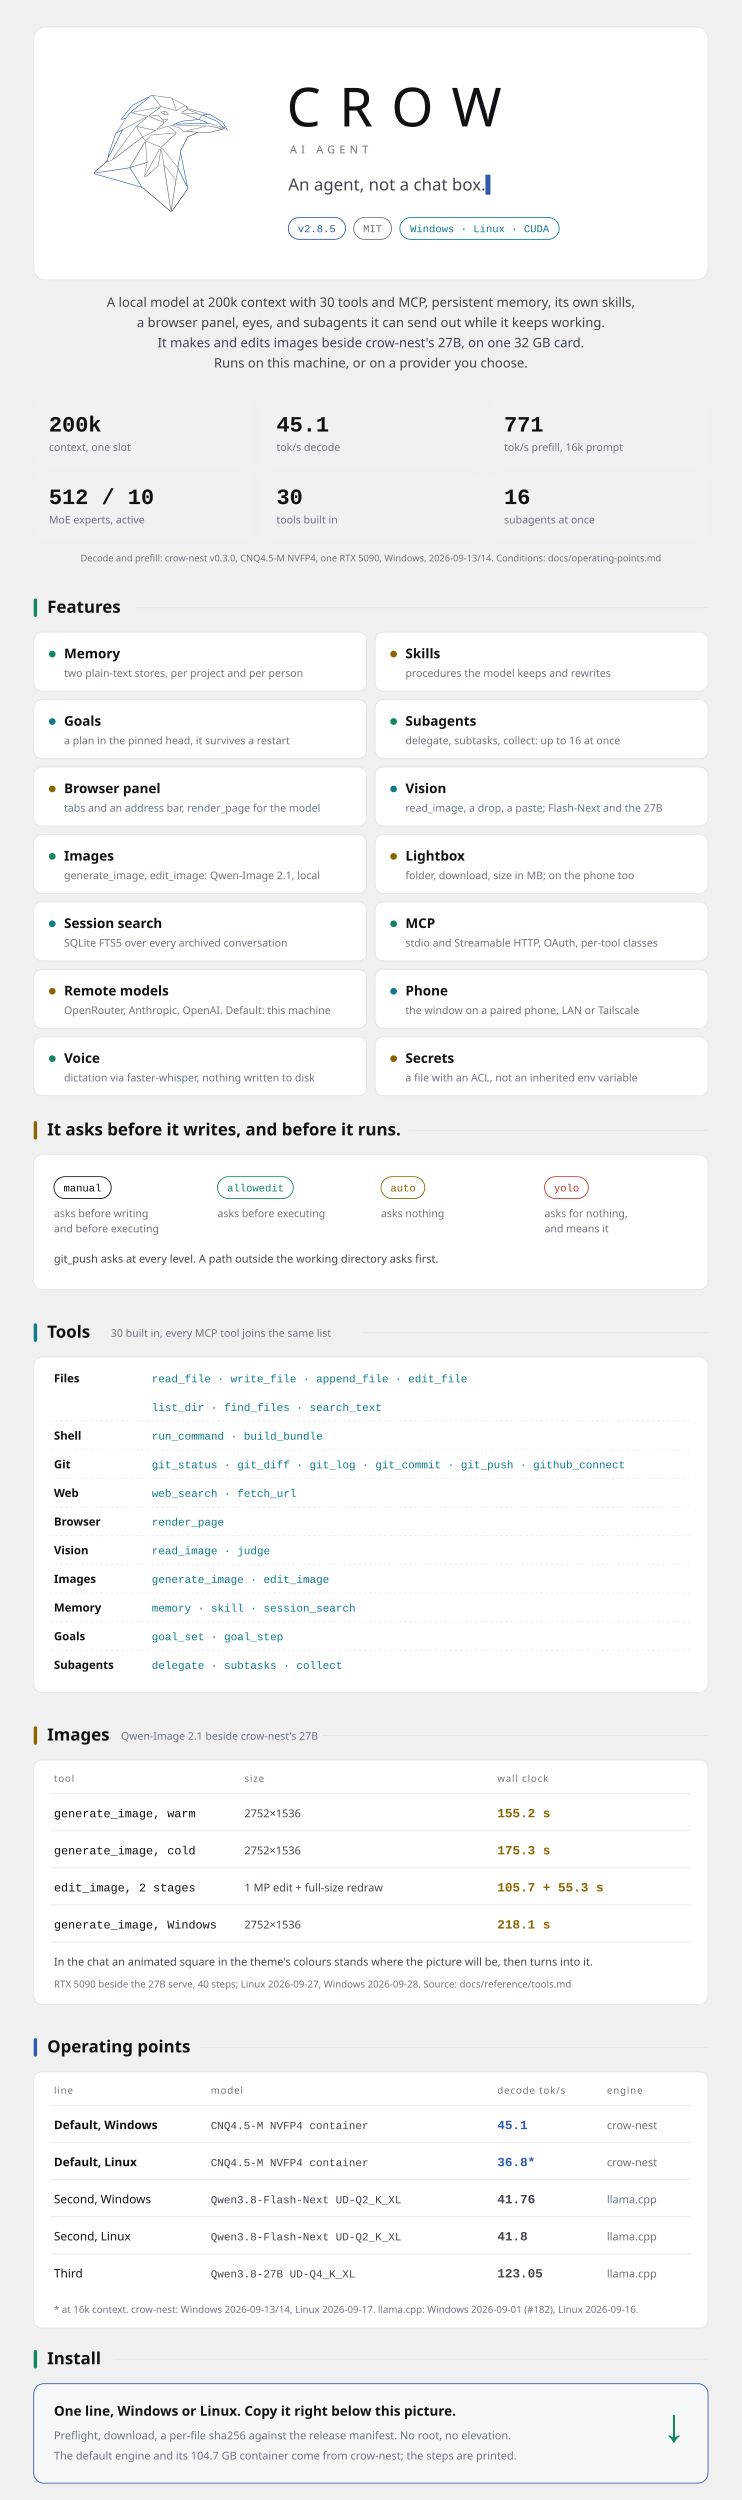
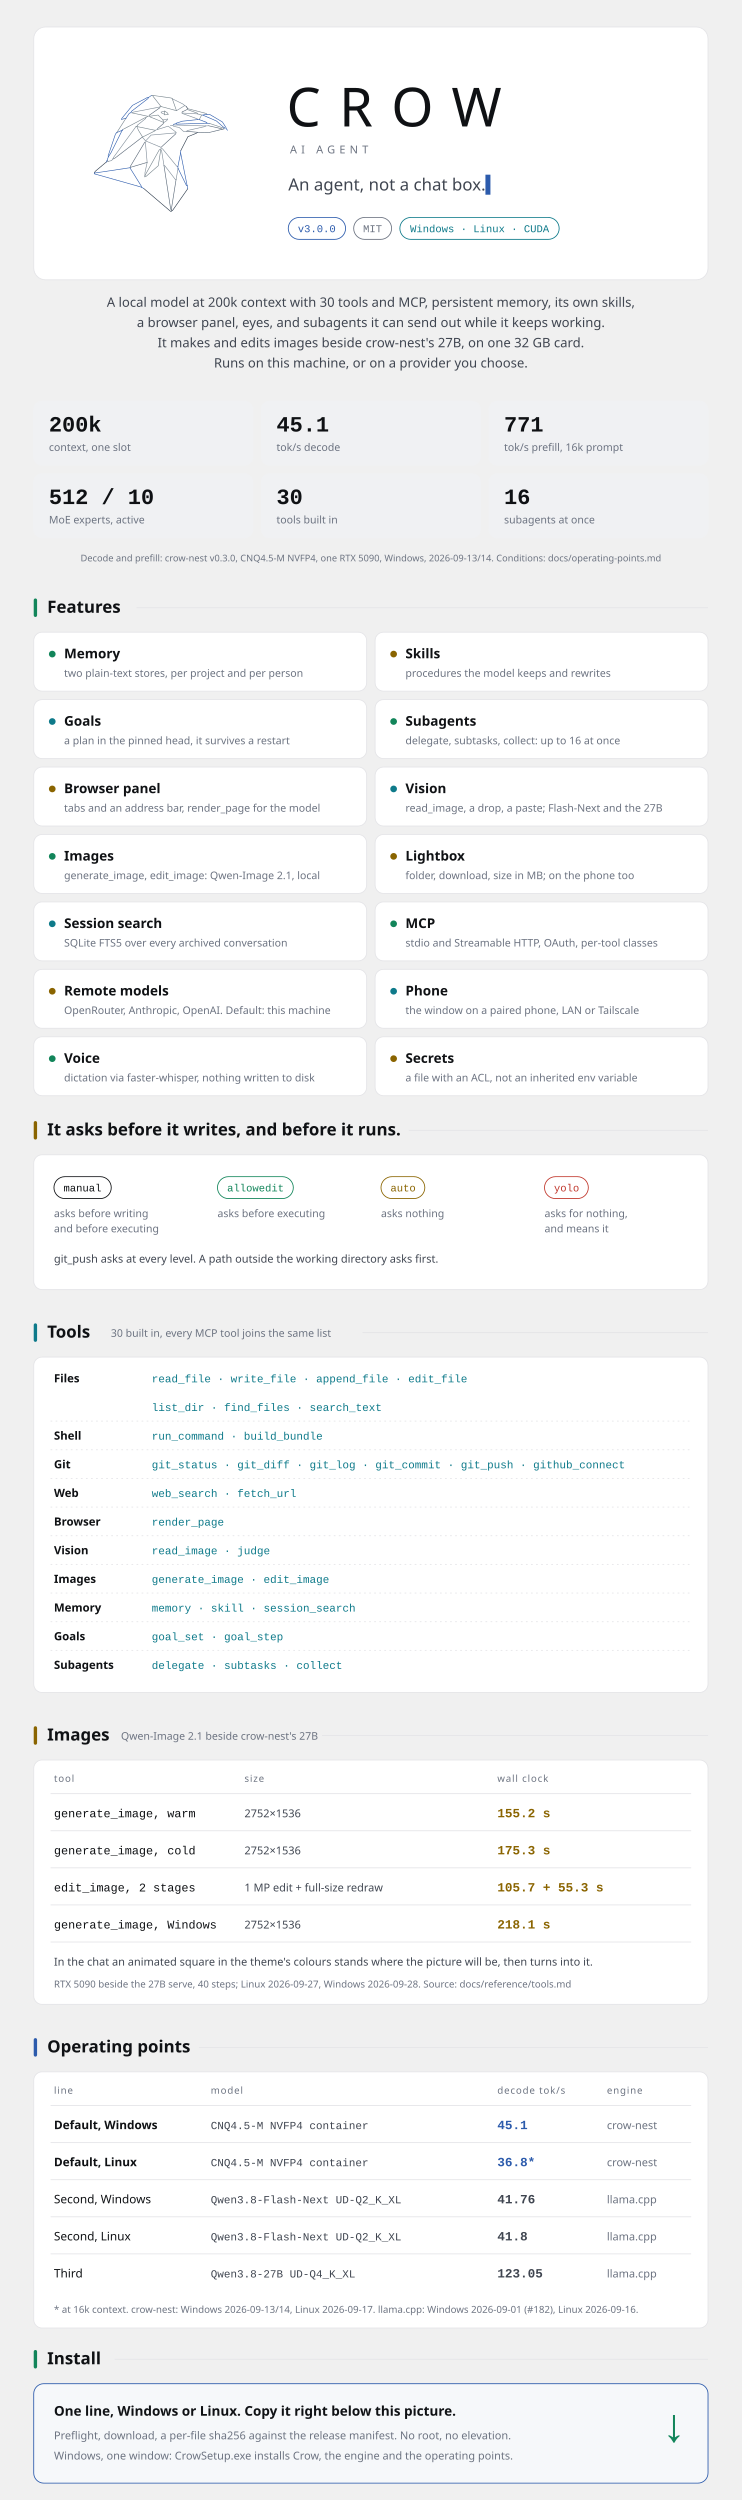
<svg xmlns="http://www.w3.org/2000/svg" viewBox="0 0 880 2966" width="880" height="2966" role="img" aria-label="Crow: an agent, not a chat box. Features, tools, images, operating points.">
  <rect x="40" y="32" width="800" height="300" rx="14" fill="#ffffff" stroke="#e4e4e7" />
  <g transform="translate(70 62) scale(0.235)">
    <g fill="none" stroke-width="3" stroke-linejoin="round" stroke-linecap="round">
      <path stroke="#283647" d="M642 273 650 285" />
      <path stroke="#283647" d="M699 404 693 409 651 426 615 496" />
      <path stroke="#283647" d="M239 554 183 601 178 610" />
      <path stroke="#283647" d="M650 689 573 799 567 802" />
      <path stroke="#283647" d="M428 688 563 803" />
      <path stroke="#576575" d="M508 281 457 317" />
      <path stroke="#576575" d="M647 289 622 301" />
      <path stroke="#576575" d="M526 361 498 385" />
      <path stroke="#576575" d="M755 371 820 386 823 389" />
      <path stroke="#576575" d="M833 387 823 389" />
      <path stroke="#576575" d="M823 389 758 405 699 404" />
      <path stroke="#576575" d="M644 399 699 404" />
      <path stroke="#576575" d="M587 414 515 480" />
      <path stroke="#576575" d="M417 431 283 534 272 539" />
      <path stroke="#576575" d="M436 453 433 454 362 573 360 581" />
      <path stroke="#576575" d="M445 556 360 581" />
      <path stroke="#576575" d="M530 572 564 793 567 794" />
      <path stroke="#576575" d="M591 643 567 794" />
      <path stroke="#576575" d="M563 803 567 802" />
      <path stroke="#576575" d="M567 794 567 802" />
      <path stroke="#7f8c98" d="M572 235 625 261 635 269" />
      <path stroke="#7f8c98" d="M635 269 593 295" />
      <path stroke="#7f8c98" d="M635 269 642 273" />
      <path stroke="#7f8c98" d="M510 276 508 281" />
      <path stroke="#7f8c98" d="M510 276 376 302 368 306" />
      <path stroke="#7f8c98" d="M622 301 620 307 624 307" />
      <path stroke="#7f8c98" d="M534 297 515 302 517 306 532 313" />
      <path stroke="#7f8c98" d="M624 307 625 310 698 336 700 340" />
      <path stroke="#7f8c98" d="M624 307 699 311" />
      <path stroke="#7f8c98" d="M437 335 396 368" />
      <path stroke="#7f8c98" d="M549 337 544 345 529 355" />
      <path stroke="#7f8c98" d="M549 337 525 342" />
      <path stroke="#7f8c98" d="M498 385 497 390" />
      <path stroke="#7f8c98" d="M578 367 739 372" />
      <path stroke="#7f8c98" d="M562 369 575 370" />
      <path stroke="#7f8c98" d="M575 370 579 374 607 380 629 400 644 399" />
      <path stroke="#7f8c98" d="M739 372 737 375 648 395 644 399" />
      <path stroke="#7f8c98" d="M739 372 755 371" />
      <path stroke="#7f8c98" d="M388 376 275 531 272 539" />
      <path stroke="#7f8c98" d="M497 390 485 394" />
      <path stroke="#7f8c98" d="M497 390 551 373 590 403 591 407" />
      <path stroke="#7f8c98" d="M591 407 587 414" />
      <path stroke="#7f8c98" d="M591 407 465 418 438 447" />
      <path stroke="#7f8c98" d="M422 430 437 447" />
      <path stroke="#7f8c98" d="M438 448 515 480" />
      <path stroke="#7f8c98" d="M436 453 445 556" />
      <path stroke="#7f8c98" d="M515 484 523 488 594 575 600 578" />
      <path stroke="#7f8c98" d="M514 491 518 497 530 572" />
      <path stroke="#7f8c98" d="M272 539 265 547 248 551" />
      <path stroke="#7f8c98" d="M243 545 248 551" />
      <path stroke="#7f8c98" d="M248 551 239 554" />
      <path stroke="#7f8c98" d="M445 556 434 608 434 622" />
      <path stroke="#7f8c98" d="M530 572 535 574 587 642 591 643" />
      <path stroke="#7f8c98" d="M601 586 591 643" />
      <path stroke="#75838b" d="M474 218 567 231 572 235" />
      <path stroke="#75838b" d="M474 218 475 223 515 274" />
      <path stroke="#75838b" d="M474 218 467 218" />
      <path stroke="#75838b" d="M572 235 593 295" />
      <path stroke="#75838b" d="M515 274 510 276" />
      <path stroke="#75838b" d="M515 274 593 295" />
      <path stroke="#75838b" d="M457 317 455 322" />
      <path stroke="#75838b" d="M650 285 743 309 747 313" />
      <path stroke="#75838b" d="M647 289 697 307 699 311" />
      <path stroke="#75838b" d="M534 297 532 313" />
      <path stroke="#75838b" d="M534 297 547 306 552 314 533 316 532 313" />
      <path stroke="#75838b" d="M368 306 447 323" />
      <path stroke="#75838b" d="M699 311 720 317" />
      <path stroke="#75838b" d="M720 317 708 340" />
      <path stroke="#75838b" d="M455 322 447 323" />
      <path stroke="#75838b" d="M447 323 438 331" />
      <path stroke="#75838b" d="M458 323 500 317 525 342" />
      <path stroke="#75838b" d="M458 323 461 327 528 354" />
      <path stroke="#75838b" d="M438 331 437 335" />
      <path stroke="#75838b" d="M396 368 393 375" />
      <path stroke="#75838b" d="M438 331 433 331 322 390" />
      <path stroke="#75838b" d="M338 333 292 405" />
      <path stroke="#75838b" d="M525 342 528 354" />
      <path stroke="#75838b" d="M529 355 526 361" />
      <path stroke="#75838b" d="M759 359 828 382" />
      <path stroke="#75838b" d="M393 375 401 394 422 428" />
      <path stroke="#75838b" d="M393 375 388 376" />
      <path stroke="#75838b" d="M393 375 485 394" />
      <path stroke="#75838b" d="M828 382 833 387" />
      <path stroke="#75838b" d="M485 394 484 397 422 428" />
      <path stroke="#75838b" d="M422 430 417 431" />
      <path stroke="#75838b" d="M514 488 506 493 434 622" />
      <path stroke="#75838b" d="M514 491 501 573 438 628 433 629" />
      <path stroke="#75838b" d="M434 622 433 629" />
      <path stroke="#2c5bac" d="M467 218 452 228" />
      <path stroke="#2c5bac" d="M452 228 449 234 366 298 363 305" />
      <path stroke="#2c5bac" d="M452 228 447 228 371 268 317 334 316 339" />
      <path stroke="#2c5bac" d="M363 305 355 308 338 333" />
      <path stroke="#2c5bac" d="M747 313 725 317" />
      <path stroke="#2c5bac" d="M747 313 761 314 825 352 843 380 844 386" />
      <path stroke="#2c5bac" d="M725 317 795 347 830 378" />
      <path stroke="#2c5bac" d="M322 390 319 394" />
      <path stroke="#2c5bac" d="M338 333 316 339" />
      <path stroke="#2c5bac" d="M700 340 623 348 592 358 591 361" />
      <path stroke="#2c5bac" d="M700 340 708 340" />
      <path stroke="#2c5bac" d="M708 340 745 354 747 358" />
      <path stroke="#2c5bac" d="M747 358 595 363 591 361" />
      <path stroke="#2c5bac" d="M747 358 759 359" />
      <path stroke="#2c5bac" d="M591 361 580 363 578 367" />
      <path stroke="#2c5bac" d="M830 378 836 380 838 386" />
      <path stroke="#2c5bac" d="M844 386 851 394" />
      <path stroke="#2c5bac" d="M319 394 262 508 249 528" />
      <path stroke="#2c5bac" d="M319 394 292 405" />
      <path stroke="#2c5bac" d="M615 496 614 508" />
      <path stroke="#2c5bac" d="M292 405 285 413 248 523 249 528" />
      <path stroke="#2c5bac" d="M614 508 600 578" />
      <path stroke="#2c5bac" d="M614 508 647 674" />
      <path stroke="#2c5bac" d="M249 528 243 545" />
      <path stroke="#2c5bac" d="M243 545 239 554" />
      <path stroke="#2c5bac" d="M600 578 601 586" />
      <path stroke="#2c5bac" d="M358 583 178 610" />
      <path stroke="#2c5bac" d="M358 583 415 675 416 681" />
      <path stroke="#2c5bac" d="M601 586 643 672 647 674" />
      <path stroke="#2c5bac" d="M178 610 179 614 416 681" />
      <path stroke="#2c5bac" d="M647 674 650 689" />
      <path stroke="#2c5bac" d="M416 681 428 688" />
    </g>
  </g>
  <text x="340" y="150" font-family="-apple-system,BlinkMacSystemFont,'Segoe UI','Noto Sans',Helvetica,Arial,sans-serif" font-size="64" font-weight="300" fill="#0f1114" text-anchor="start" letter-spacing="22">CROW</text>
  <text x="344" y="182" font-family="-apple-system,BlinkMacSystemFont,'Segoe UI','Noto Sans',Helvetica,Arial,sans-serif" font-size="13" font-weight="400" fill="#6b7280" text-anchor="start" letter-spacing="5">AI AGENT</text>
  <text x="342" y="226" font-family="-apple-system,BlinkMacSystemFont,'Segoe UI','Noto Sans',Helvetica,Arial,sans-serif" font-size="20" fill="#3f4550">An agent, not a chat box.<tspan fill="#2c5bac">▍<animate attributeName="opacity" values="1;1;0;0" keyTimes="0;.5;.5;1" dur="1.1s" repeatCount="indefinite" />
    </tspan>
  </text>
  <rect x="342" y="258" width="68" height="26" rx="13" fill="none" stroke="#2c5bac" />
-   <text x="375.8" y="275.5" font-family="ui-monospace,SFMono-Regular,'SF Mono',Menlo,Consolas,'Liberation Mono',monospace" font-size="12.5" font-weight="400" fill="#2c5bac" text-anchor="middle" letter-spacing="0">v2.8.5</text>
+   <text x="375.8" y="275.5" font-family="ui-monospace,SFMono-Regular,'SF Mono',Menlo,Consolas,'Liberation Mono',monospace" font-size="12.5" font-weight="400" fill="#2c5bac" text-anchor="middle" letter-spacing="0">v3.0.0</text>
  <rect x="419.6" y="258" width="45" height="26" rx="13" fill="none" stroke="#6b7280" />
  <text x="442.0" y="275.5" font-family="ui-monospace,SFMono-Regular,'SF Mono',Menlo,Consolas,'Liberation Mono',monospace" font-size="12.5" font-weight="400" fill="#6b7280" text-anchor="middle" letter-spacing="0">MIT</text>
  <rect x="474.4" y="258" width="189" height="26" rx="13" fill="none" stroke="#0e7a8a" />
  <text x="569.0" y="275.5" font-family="ui-monospace,SFMono-Regular,'SF Mono',Menlo,Consolas,'Liberation Mono',monospace" font-size="12.5" font-weight="400" fill="#0e7a8a" text-anchor="middle" letter-spacing="0">Windows · Linux · CUDA</text>
  <text x="440.0" y="364" font-family="-apple-system,BlinkMacSystemFont,'Segoe UI','Noto Sans',Helvetica,Arial,sans-serif" font-size="15.5" font-weight="400" fill="#3f4550" text-anchor="middle" letter-spacing="0">A local model at 200k context with 30 tools and MCP, persistent memory, its own skills,</text>
  <text x="440.0" y="388" font-family="-apple-system,BlinkMacSystemFont,'Segoe UI','Noto Sans',Helvetica,Arial,sans-serif" font-size="15.5" font-weight="400" fill="#3f4550" text-anchor="middle" letter-spacing="0">a browser panel, eyes, and subagents it can send out while it keeps working.</text>
  <text x="440.0" y="412" font-family="-apple-system,BlinkMacSystemFont,'Segoe UI','Noto Sans',Helvetica,Arial,sans-serif" font-size="15.5" font-weight="400" fill="#3f4550" text-anchor="middle" letter-spacing="0">It makes and edits images beside crow-nest's 27B, on one 32 GB card.</text>
  <text x="440.0" y="436" font-family="-apple-system,BlinkMacSystemFont,'Segoe UI','Noto Sans',Helvetica,Arial,sans-serif" font-size="15.5" font-weight="400" fill="#3f4550" text-anchor="middle" letter-spacing="0">Runs on this machine, or on a provider you choose.</text>
  <rect x="40" y="476" width="260" height="76" rx="10" fill="#f0f1f3" stroke="#f0f1f3" />
  <text x="58" y="512" font-family="ui-monospace,SFMono-Regular,'SF Mono',Menlo,Consolas,'Liberation Mono',monospace" font-size="26" font-weight="600" fill="#0f1114" text-anchor="start" letter-spacing="0">200k</text>
  <text x="58" y="535" font-family="-apple-system,BlinkMacSystemFont,'Segoe UI','Noto Sans',Helvetica,Arial,sans-serif" font-size="12.5" font-weight="400" fill="#6b7280" text-anchor="start" letter-spacing="0">context, one slot</text>
  <rect x="310" y="476" width="260" height="76" rx="10" fill="#f0f1f3" stroke="#f0f1f3" />
  <text x="328" y="512" font-family="ui-monospace,SFMono-Regular,'SF Mono',Menlo,Consolas,'Liberation Mono',monospace" font-size="26" font-weight="600" fill="#0f1114" text-anchor="start" letter-spacing="0">45.1</text>
  <text x="328" y="535" font-family="-apple-system,BlinkMacSystemFont,'Segoe UI','Noto Sans',Helvetica,Arial,sans-serif" font-size="12.5" font-weight="400" fill="#6b7280" text-anchor="start" letter-spacing="0">tok/s decode</text>
  <rect x="580" y="476" width="260" height="76" rx="10" fill="#f0f1f3" stroke="#f0f1f3" />
  <text x="598" y="512" font-family="ui-monospace,SFMono-Regular,'SF Mono',Menlo,Consolas,'Liberation Mono',monospace" font-size="26" font-weight="600" fill="#0f1114" text-anchor="start" letter-spacing="0">771</text>
  <text x="598" y="535" font-family="-apple-system,BlinkMacSystemFont,'Segoe UI','Noto Sans',Helvetica,Arial,sans-serif" font-size="12.5" font-weight="400" fill="#6b7280" text-anchor="start" letter-spacing="0">tok/s prefill, 16k prompt</text>
  <rect x="40" y="562" width="260" height="76" rx="10" fill="#f0f1f3" stroke="#f0f1f3" />
  <text x="58" y="598" font-family="ui-monospace,SFMono-Regular,'SF Mono',Menlo,Consolas,'Liberation Mono',monospace" font-size="26" font-weight="600" fill="#0f1114" text-anchor="start" letter-spacing="0">512 / 10</text>
  <text x="58" y="621" font-family="-apple-system,BlinkMacSystemFont,'Segoe UI','Noto Sans',Helvetica,Arial,sans-serif" font-size="12.5" font-weight="400" fill="#6b7280" text-anchor="start" letter-spacing="0">MoE experts, active</text>
  <rect x="310" y="562" width="260" height="76" rx="10" fill="#f0f1f3" stroke="#f0f1f3" />
  <text x="328" y="598" font-family="ui-monospace,SFMono-Regular,'SF Mono',Menlo,Consolas,'Liberation Mono',monospace" font-size="26" font-weight="600" fill="#0f1114" text-anchor="start" letter-spacing="0">30</text>
  <text x="328" y="621" font-family="-apple-system,BlinkMacSystemFont,'Segoe UI','Noto Sans',Helvetica,Arial,sans-serif" font-size="12.5" font-weight="400" fill="#6b7280" text-anchor="start" letter-spacing="0">tools built in</text>
  <rect x="580" y="562" width="260" height="76" rx="10" fill="#f0f1f3" stroke="#f0f1f3" />
  <text x="598" y="598" font-family="ui-monospace,SFMono-Regular,'SF Mono',Menlo,Consolas,'Liberation Mono',monospace" font-size="26" font-weight="600" fill="#0f1114" text-anchor="start" letter-spacing="0">16</text>
  <text x="598" y="621" font-family="-apple-system,BlinkMacSystemFont,'Segoe UI','Noto Sans',Helvetica,Arial,sans-serif" font-size="12.5" font-weight="400" fill="#6b7280" text-anchor="start" letter-spacing="0">subagents at once</text>
  <text x="440.0" y="666" font-family="-apple-system,BlinkMacSystemFont,'Segoe UI','Noto Sans',Helvetica,Arial,sans-serif" font-size="11" font-weight="400" fill="#6b7280" text-anchor="middle" letter-spacing="0">Decode and prefill: crow-nest v0.3.0, CNQ4.5-M NVFP4, one RTX 5090, Windows, 2026-09-13/14. Conditions: docs/operating-points.md</text>
  <rect x="40" y="710" width="4" height="22" rx="2" fill="#12855a" />
  <text x="56" y="727" font-family="-apple-system,BlinkMacSystemFont,'Segoe UI','Noto Sans',Helvetica,Arial,sans-serif" font-size="20" font-weight="600" fill="#0f1114" text-anchor="start" letter-spacing="0">Features</text>
  <line x1="162" y1="721" x2="840" y2="721" stroke="#e4e4e7" />
  <rect x="40" y="750" width="395" height="70" rx="10" fill="#ffffff" stroke="#e4e4e7" />
  <circle cx="62" cy="776" r="4" fill="#12855a" />
  <text x="76" y="781" font-family="-apple-system,BlinkMacSystemFont,'Segoe UI','Noto Sans',Helvetica,Arial,sans-serif" font-size="16" font-weight="600" fill="#0f1114" text-anchor="start" letter-spacing="0">Memory</text>
  <text x="76" y="803" font-family="-apple-system,BlinkMacSystemFont,'Segoe UI','Noto Sans',Helvetica,Arial,sans-serif" font-size="12.5" font-weight="400" fill="#6b7280" text-anchor="start" letter-spacing="0">two plain-text stores, per project and per person</text>
  <rect x="445" y="750" width="395" height="70" rx="10" fill="#ffffff" stroke="#e4e4e7" />
  <circle cx="467" cy="776" r="4" fill="#8a6400" />
  <text x="481" y="781" font-family="-apple-system,BlinkMacSystemFont,'Segoe UI','Noto Sans',Helvetica,Arial,sans-serif" font-size="16" font-weight="600" fill="#0f1114" text-anchor="start" letter-spacing="0">Skills</text>
  <text x="481" y="803" font-family="-apple-system,BlinkMacSystemFont,'Segoe UI','Noto Sans',Helvetica,Arial,sans-serif" font-size="12.5" font-weight="400" fill="#6b7280" text-anchor="start" letter-spacing="0">procedures the model keeps and rewrites</text>
  <rect x="40" y="830" width="395" height="70" rx="10" fill="#ffffff" stroke="#e4e4e7" />
  <circle cx="62" cy="856" r="4" fill="#0e7a8a" />
  <text x="76" y="861" font-family="-apple-system,BlinkMacSystemFont,'Segoe UI','Noto Sans',Helvetica,Arial,sans-serif" font-size="16" font-weight="600" fill="#0f1114" text-anchor="start" letter-spacing="0">Goals</text>
  <text x="76" y="883" font-family="-apple-system,BlinkMacSystemFont,'Segoe UI','Noto Sans',Helvetica,Arial,sans-serif" font-size="12.5" font-weight="400" fill="#6b7280" text-anchor="start" letter-spacing="0">a plan in the pinned head, it survives a restart</text>
  <rect x="445" y="830" width="395" height="70" rx="10" fill="#ffffff" stroke="#e4e4e7" />
  <circle cx="467" cy="856" r="4" fill="#12855a" />
  <text x="481" y="861" font-family="-apple-system,BlinkMacSystemFont,'Segoe UI','Noto Sans',Helvetica,Arial,sans-serif" font-size="16" font-weight="600" fill="#0f1114" text-anchor="start" letter-spacing="0">Subagents</text>
  <text x="481" y="883" font-family="-apple-system,BlinkMacSystemFont,'Segoe UI','Noto Sans',Helvetica,Arial,sans-serif" font-size="12.5" font-weight="400" fill="#6b7280" text-anchor="start" letter-spacing="0">delegate, subtasks, collect: up to 16 at once</text>
  <rect x="40" y="910" width="395" height="70" rx="10" fill="#ffffff" stroke="#e4e4e7" />
  <circle cx="62" cy="936" r="4" fill="#8a6400" />
  <text x="76" y="941" font-family="-apple-system,BlinkMacSystemFont,'Segoe UI','Noto Sans',Helvetica,Arial,sans-serif" font-size="16" font-weight="600" fill="#0f1114" text-anchor="start" letter-spacing="0">Browser panel</text>
  <text x="76" y="963" font-family="-apple-system,BlinkMacSystemFont,'Segoe UI','Noto Sans',Helvetica,Arial,sans-serif" font-size="12.5" font-weight="400" fill="#6b7280" text-anchor="start" letter-spacing="0">tabs and an address bar, render_page for the model</text>
  <rect x="445" y="910" width="395" height="70" rx="10" fill="#ffffff" stroke="#e4e4e7" />
  <circle cx="467" cy="936" r="4" fill="#0e7a8a" />
  <text x="481" y="941" font-family="-apple-system,BlinkMacSystemFont,'Segoe UI','Noto Sans',Helvetica,Arial,sans-serif" font-size="16" font-weight="600" fill="#0f1114" text-anchor="start" letter-spacing="0">Vision</text>
  <text x="481" y="963" font-family="-apple-system,BlinkMacSystemFont,'Segoe UI','Noto Sans',Helvetica,Arial,sans-serif" font-size="12.5" font-weight="400" fill="#6b7280" text-anchor="start" letter-spacing="0">read_image, a drop, a paste; Flash-Next and the 27B</text>
  <rect x="40" y="990" width="395" height="70" rx="10" fill="#ffffff" stroke="#e4e4e7" />
  <circle cx="62" cy="1016" r="4" fill="#12855a" />
  <text x="76" y="1021" font-family="-apple-system,BlinkMacSystemFont,'Segoe UI','Noto Sans',Helvetica,Arial,sans-serif" font-size="16" font-weight="600" fill="#0f1114" text-anchor="start" letter-spacing="0">Images</text>
  <text x="76" y="1043" font-family="-apple-system,BlinkMacSystemFont,'Segoe UI','Noto Sans',Helvetica,Arial,sans-serif" font-size="12.5" font-weight="400" fill="#6b7280" text-anchor="start" letter-spacing="0">generate_image, edit_image: Qwen-Image 2.1, local</text>
  <rect x="445" y="990" width="395" height="70" rx="10" fill="#ffffff" stroke="#e4e4e7" />
  <circle cx="467" cy="1016" r="4" fill="#8a6400" />
  <text x="481" y="1021" font-family="-apple-system,BlinkMacSystemFont,'Segoe UI','Noto Sans',Helvetica,Arial,sans-serif" font-size="16" font-weight="600" fill="#0f1114" text-anchor="start" letter-spacing="0">Lightbox</text>
  <text x="481" y="1043" font-family="-apple-system,BlinkMacSystemFont,'Segoe UI','Noto Sans',Helvetica,Arial,sans-serif" font-size="12.5" font-weight="400" fill="#6b7280" text-anchor="start" letter-spacing="0">folder, download, size in MB; on the phone too</text>
  <rect x="40" y="1070" width="395" height="70" rx="10" fill="#ffffff" stroke="#e4e4e7" />
  <circle cx="62" cy="1096" r="4" fill="#0e7a8a" />
  <text x="76" y="1101" font-family="-apple-system,BlinkMacSystemFont,'Segoe UI','Noto Sans',Helvetica,Arial,sans-serif" font-size="16" font-weight="600" fill="#0f1114" text-anchor="start" letter-spacing="0">Session search</text>
  <text x="76" y="1123" font-family="-apple-system,BlinkMacSystemFont,'Segoe UI','Noto Sans',Helvetica,Arial,sans-serif" font-size="12.5" font-weight="400" fill="#6b7280" text-anchor="start" letter-spacing="0">SQLite FTS5 over every archived conversation</text>
  <rect x="445" y="1070" width="395" height="70" rx="10" fill="#ffffff" stroke="#e4e4e7" />
  <circle cx="467" cy="1096" r="4" fill="#12855a" />
  <text x="481" y="1101" font-family="-apple-system,BlinkMacSystemFont,'Segoe UI','Noto Sans',Helvetica,Arial,sans-serif" font-size="16" font-weight="600" fill="#0f1114" text-anchor="start" letter-spacing="0">MCP</text>
  <text x="481" y="1123" font-family="-apple-system,BlinkMacSystemFont,'Segoe UI','Noto Sans',Helvetica,Arial,sans-serif" font-size="12.5" font-weight="400" fill="#6b7280" text-anchor="start" letter-spacing="0">stdio and Streamable HTTP, OAuth, per-tool classes</text>
  <rect x="40" y="1150" width="395" height="70" rx="10" fill="#ffffff" stroke="#e4e4e7" />
  <circle cx="62" cy="1176" r="4" fill="#8a6400" />
  <text x="76" y="1181" font-family="-apple-system,BlinkMacSystemFont,'Segoe UI','Noto Sans',Helvetica,Arial,sans-serif" font-size="16" font-weight="600" fill="#0f1114" text-anchor="start" letter-spacing="0">Remote models</text>
  <text x="76" y="1203" font-family="-apple-system,BlinkMacSystemFont,'Segoe UI','Noto Sans',Helvetica,Arial,sans-serif" font-size="12.5" font-weight="400" fill="#6b7280" text-anchor="start" letter-spacing="0">OpenRouter, Anthropic, OpenAI. Default: this machine</text>
  <rect x="445" y="1150" width="395" height="70" rx="10" fill="#ffffff" stroke="#e4e4e7" />
  <circle cx="467" cy="1176" r="4" fill="#0e7a8a" />
  <text x="481" y="1181" font-family="-apple-system,BlinkMacSystemFont,'Segoe UI','Noto Sans',Helvetica,Arial,sans-serif" font-size="16" font-weight="600" fill="#0f1114" text-anchor="start" letter-spacing="0">Phone</text>
  <text x="481" y="1203" font-family="-apple-system,BlinkMacSystemFont,'Segoe UI','Noto Sans',Helvetica,Arial,sans-serif" font-size="12.5" font-weight="400" fill="#6b7280" text-anchor="start" letter-spacing="0">the window on a paired phone, LAN or Tailscale</text>
  <rect x="40" y="1230" width="395" height="70" rx="10" fill="#ffffff" stroke="#e4e4e7" />
  <circle cx="62" cy="1256" r="4" fill="#12855a" />
  <text x="76" y="1261" font-family="-apple-system,BlinkMacSystemFont,'Segoe UI','Noto Sans',Helvetica,Arial,sans-serif" font-size="16" font-weight="600" fill="#0f1114" text-anchor="start" letter-spacing="0">Voice</text>
  <text x="76" y="1283" font-family="-apple-system,BlinkMacSystemFont,'Segoe UI','Noto Sans',Helvetica,Arial,sans-serif" font-size="12.5" font-weight="400" fill="#6b7280" text-anchor="start" letter-spacing="0">dictation via faster-whisper, nothing written to disk</text>
  <rect x="445" y="1230" width="395" height="70" rx="10" fill="#ffffff" stroke="#e4e4e7" />
  <circle cx="467" cy="1256" r="4" fill="#8a6400" />
  <text x="481" y="1261" font-family="-apple-system,BlinkMacSystemFont,'Segoe UI','Noto Sans',Helvetica,Arial,sans-serif" font-size="16" font-weight="600" fill="#0f1114" text-anchor="start" letter-spacing="0">Secrets</text>
  <text x="481" y="1283" font-family="-apple-system,BlinkMacSystemFont,'Segoe UI','Noto Sans',Helvetica,Arial,sans-serif" font-size="12.5" font-weight="400" fill="#6b7280" text-anchor="start" letter-spacing="0">a file with an ACL, not an inherited env variable</text>
  <rect x="40" y="1330" width="4" height="22" rx="2" fill="#8a6400" />
  <text x="56" y="1347" font-family="-apple-system,BlinkMacSystemFont,'Segoe UI','Noto Sans',Helvetica,Arial,sans-serif" font-size="20" font-weight="600" fill="#0f1114" text-anchor="start" letter-spacing="0">It asks before it writes, and before it runs.</text>
  <line x1="485" y1="1341" x2="840" y2="1341" stroke="#e4e4e7" />
  <rect x="40" y="1370" width="800" height="160" rx="10" fill="#ffffff" stroke="#e4e4e7" />
  <rect x="64" y="1396" width="68" height="26" rx="13" fill="none" stroke="#0f1114" />
  <text x="97.8" y="1413.5" font-family="ui-monospace,SFMono-Regular,'SF Mono',Menlo,Consolas,'Liberation Mono',monospace" font-size="12.5" font-weight="400" fill="#0f1114" text-anchor="middle" letter-spacing="0">manual</text>
  <text x="64" y="1444" font-family="-apple-system,BlinkMacSystemFont,'Segoe UI','Noto Sans',Helvetica,Arial,sans-serif" font-size="12.5" font-weight="400" fill="#6b7280" text-anchor="start" letter-spacing="0">asks before writing</text>
  <text x="64" y="1462" font-family="-apple-system,BlinkMacSystemFont,'Segoe UI','Noto Sans',Helvetica,Arial,sans-serif" font-size="12.5" font-weight="400" fill="#6b7280" text-anchor="start" letter-spacing="0">and before executing</text>
  <rect x="258" y="1396" width="90" height="26" rx="13" fill="none" stroke="#12855a" />
  <text x="303.2" y="1413.5" font-family="ui-monospace,SFMono-Regular,'SF Mono',Menlo,Consolas,'Liberation Mono',monospace" font-size="12.5" font-weight="400" fill="#12855a" text-anchor="middle" letter-spacing="0">allowedit</text>
  <text x="258" y="1444" font-family="-apple-system,BlinkMacSystemFont,'Segoe UI','Noto Sans',Helvetica,Arial,sans-serif" font-size="12.5" font-weight="400" fill="#6b7280" text-anchor="start" letter-spacing="0">asks before executing</text>
  <rect x="452" y="1396" width="52" height="26" rx="13" fill="none" stroke="#8a6400" />
  <text x="478.2" y="1413.5" font-family="ui-monospace,SFMono-Regular,'SF Mono',Menlo,Consolas,'Liberation Mono',monospace" font-size="12.5" font-weight="400" fill="#8a6400" text-anchor="middle" letter-spacing="0">auto</text>
  <text x="452" y="1444" font-family="-apple-system,BlinkMacSystemFont,'Segoe UI','Noto Sans',Helvetica,Arial,sans-serif" font-size="12.5" font-weight="400" fill="#6b7280" text-anchor="start" letter-spacing="0">asks nothing</text>
  <rect x="646" y="1396" width="52" height="26" rx="13" fill="none" stroke="#c0362b" />
  <text x="672.2" y="1413.5" font-family="ui-monospace,SFMono-Regular,'SF Mono',Menlo,Consolas,'Liberation Mono',monospace" font-size="12.5" font-weight="400" fill="#c0362b" text-anchor="middle" letter-spacing="0">yolo</text>
  <text x="646" y="1444" font-family="-apple-system,BlinkMacSystemFont,'Segoe UI','Noto Sans',Helvetica,Arial,sans-serif" font-size="12.5" font-weight="400" fill="#6b7280" text-anchor="start" letter-spacing="0">asks for nothing,</text>
  <text x="646" y="1462" font-family="-apple-system,BlinkMacSystemFont,'Segoe UI','Noto Sans',Helvetica,Arial,sans-serif" font-size="12.5" font-weight="400" fill="#6b7280" text-anchor="start" letter-spacing="0">and means it</text>
  <text x="64" y="1498" font-family="-apple-system,BlinkMacSystemFont,'Segoe UI','Noto Sans',Helvetica,Arial,sans-serif" font-size="13" font-weight="400" fill="#3f4550" text-anchor="start" letter-spacing="0">git_push asks at every level. A path outside the working directory asks first.</text>
  <rect x="40" y="1570" width="4" height="22" rx="2" fill="#0e7a8a" />
  <text x="56" y="1587" font-family="-apple-system,BlinkMacSystemFont,'Segoe UI','Noto Sans',Helvetica,Arial,sans-serif" font-size="20" font-weight="600" fill="#0f1114" text-anchor="start" letter-spacing="0">Tools</text>
  <text x="131.5" y="1586" font-family="-apple-system,BlinkMacSystemFont,'Segoe UI','Noto Sans',Helvetica,Arial,sans-serif" font-size="12.5" font-weight="400" fill="#6b7280" text-anchor="start" letter-spacing="0">30 built in, every MCP tool joins the same list</text>
  <line x1="430" y1="1581" x2="840" y2="1581" stroke="#e4e4e7" />
  <rect x="40" y="1610" width="800" height="398" rx="10" fill="#ffffff" stroke="#e4e4e7" />
  <text x="64" y="1640" font-family="-apple-system,BlinkMacSystemFont,'Segoe UI','Noto Sans',Helvetica,Arial,sans-serif" font-size="13.5" font-weight="600" fill="#0f1114" text-anchor="start" letter-spacing="0">Files</text>
  <text x="180" y="1640" font-family="ui-monospace,SFMono-Regular,'SF Mono',Menlo,Consolas,'Liberation Mono',monospace" font-size="13" font-weight="400" fill="#0e7a8a" text-anchor="start" letter-spacing="0">read_file · write_file · append_file · edit_file</text>
  <text x="64" y="1674" font-family="-apple-system,BlinkMacSystemFont,'Segoe UI','Noto Sans',Helvetica,Arial,sans-serif" font-size="13.5" font-weight="600" fill="#0f1114" text-anchor="start" letter-spacing="0" />
  <text x="180" y="1674" font-family="ui-monospace,SFMono-Regular,'SF Mono',Menlo,Consolas,'Liberation Mono',monospace" font-size="13" font-weight="400" fill="#0e7a8a" text-anchor="start" letter-spacing="0">list_dir · find_files · search_text</text>
  <line x1="60" y1="1686" x2="820" y2="1686" stroke="#e4e4e7" stroke-dasharray="2 4" />
  <text x="64" y="1708" font-family="-apple-system,BlinkMacSystemFont,'Segoe UI','Noto Sans',Helvetica,Arial,sans-serif" font-size="13.5" font-weight="600" fill="#0f1114" text-anchor="start" letter-spacing="0">Shell</text>
  <text x="180" y="1708" font-family="ui-monospace,SFMono-Regular,'SF Mono',Menlo,Consolas,'Liberation Mono',monospace" font-size="13" font-weight="400" fill="#0e7a8a" text-anchor="start" letter-spacing="0">run_command · build_bundle</text>
  <line x1="60" y1="1720" x2="820" y2="1720" stroke="#e4e4e7" stroke-dasharray="2 4" />
  <text x="64" y="1742" font-family="-apple-system,BlinkMacSystemFont,'Segoe UI','Noto Sans',Helvetica,Arial,sans-serif" font-size="13.5" font-weight="600" fill="#0f1114" text-anchor="start" letter-spacing="0">Git</text>
  <text x="180" y="1742" font-family="ui-monospace,SFMono-Regular,'SF Mono',Menlo,Consolas,'Liberation Mono',monospace" font-size="13" font-weight="400" fill="#0e7a8a" text-anchor="start" letter-spacing="0">git_status · git_diff · git_log · git_commit · git_push · github_connect</text>
  <line x1="60" y1="1754" x2="820" y2="1754" stroke="#e4e4e7" stroke-dasharray="2 4" />
  <text x="64" y="1776" font-family="-apple-system,BlinkMacSystemFont,'Segoe UI','Noto Sans',Helvetica,Arial,sans-serif" font-size="13.5" font-weight="600" fill="#0f1114" text-anchor="start" letter-spacing="0">Web</text>
  <text x="180" y="1776" font-family="ui-monospace,SFMono-Regular,'SF Mono',Menlo,Consolas,'Liberation Mono',monospace" font-size="13" font-weight="400" fill="#0e7a8a" text-anchor="start" letter-spacing="0">web_search · fetch_url</text>
  <line x1="60" y1="1788" x2="820" y2="1788" stroke="#e4e4e7" stroke-dasharray="2 4" />
  <text x="64" y="1810" font-family="-apple-system,BlinkMacSystemFont,'Segoe UI','Noto Sans',Helvetica,Arial,sans-serif" font-size="13.5" font-weight="600" fill="#0f1114" text-anchor="start" letter-spacing="0">Browser</text>
  <text x="180" y="1810" font-family="ui-monospace,SFMono-Regular,'SF Mono',Menlo,Consolas,'Liberation Mono',monospace" font-size="13" font-weight="400" fill="#0e7a8a" text-anchor="start" letter-spacing="0">render_page</text>
  <line x1="60" y1="1822" x2="820" y2="1822" stroke="#e4e4e7" stroke-dasharray="2 4" />
  <text x="64" y="1844" font-family="-apple-system,BlinkMacSystemFont,'Segoe UI','Noto Sans',Helvetica,Arial,sans-serif" font-size="13.5" font-weight="600" fill="#0f1114" text-anchor="start" letter-spacing="0">Vision</text>
  <text x="180" y="1844" font-family="ui-monospace,SFMono-Regular,'SF Mono',Menlo,Consolas,'Liberation Mono',monospace" font-size="13" font-weight="400" fill="#0e7a8a" text-anchor="start" letter-spacing="0">read_image · judge</text>
  <line x1="60" y1="1856" x2="820" y2="1856" stroke="#e4e4e7" stroke-dasharray="2 4" />
  <text x="64" y="1878" font-family="-apple-system,BlinkMacSystemFont,'Segoe UI','Noto Sans',Helvetica,Arial,sans-serif" font-size="13.5" font-weight="600" fill="#0f1114" text-anchor="start" letter-spacing="0">Images</text>
  <text x="180" y="1878" font-family="ui-monospace,SFMono-Regular,'SF Mono',Menlo,Consolas,'Liberation Mono',monospace" font-size="13" font-weight="400" fill="#0e7a8a" text-anchor="start" letter-spacing="0">generate_image · edit_image</text>
  <line x1="60" y1="1890" x2="820" y2="1890" stroke="#e4e4e7" stroke-dasharray="2 4" />
  <text x="64" y="1912" font-family="-apple-system,BlinkMacSystemFont,'Segoe UI','Noto Sans',Helvetica,Arial,sans-serif" font-size="13.5" font-weight="600" fill="#0f1114" text-anchor="start" letter-spacing="0">Memory</text>
  <text x="180" y="1912" font-family="ui-monospace,SFMono-Regular,'SF Mono',Menlo,Consolas,'Liberation Mono',monospace" font-size="13" font-weight="400" fill="#0e7a8a" text-anchor="start" letter-spacing="0">memory · skill · session_search</text>
  <line x1="60" y1="1924" x2="820" y2="1924" stroke="#e4e4e7" stroke-dasharray="2 4" />
  <text x="64" y="1946" font-family="-apple-system,BlinkMacSystemFont,'Segoe UI','Noto Sans',Helvetica,Arial,sans-serif" font-size="13.5" font-weight="600" fill="#0f1114" text-anchor="start" letter-spacing="0">Goals</text>
  <text x="180" y="1946" font-family="ui-monospace,SFMono-Regular,'SF Mono',Menlo,Consolas,'Liberation Mono',monospace" font-size="13" font-weight="400" fill="#0e7a8a" text-anchor="start" letter-spacing="0">goal_set · goal_step</text>
  <line x1="60" y1="1958" x2="820" y2="1958" stroke="#e4e4e7" stroke-dasharray="2 4" />
  <text x="64" y="1980" font-family="-apple-system,BlinkMacSystemFont,'Segoe UI','Noto Sans',Helvetica,Arial,sans-serif" font-size="13.5" font-weight="600" fill="#0f1114" text-anchor="start" letter-spacing="0">Subagents</text>
  <text x="180" y="1980" font-family="ui-monospace,SFMono-Regular,'SF Mono',Menlo,Consolas,'Liberation Mono',monospace" font-size="13" font-weight="400" fill="#0e7a8a" text-anchor="start" letter-spacing="0">delegate · subtasks · collect</text>
  <rect x="40" y="2048" width="4" height="22" rx="2" fill="#8a6400" />
  <text x="56" y="2065" font-family="-apple-system,BlinkMacSystemFont,'Segoe UI','Noto Sans',Helvetica,Arial,sans-serif" font-size="20" font-weight="600" fill="#0f1114" text-anchor="start" letter-spacing="0">Images</text>
  <text x="143.5" y="2064" font-family="-apple-system,BlinkMacSystemFont,'Segoe UI','Noto Sans',Helvetica,Arial,sans-serif" font-size="12.5" font-weight="400" fill="#6b7280" text-anchor="start" letter-spacing="0">Qwen-Image 2.1 beside crow-nest's 27B</text>
  <line x1="382" y1="2059" x2="840" y2="2059" stroke="#e4e4e7" />
  <rect x="40" y="2088" width="800" height="290" rx="10" fill="#ffffff" stroke="#e4e4e7" />
  <text x="64" y="2114" font-family="-apple-system,BlinkMacSystemFont,'Segoe UI','Noto Sans',Helvetica,Arial,sans-serif" font-size="11.5" font-weight="400" fill="#6b7280" text-anchor="start" letter-spacing="1">tool</text>
  <text x="290" y="2114" font-family="-apple-system,BlinkMacSystemFont,'Segoe UI','Noto Sans',Helvetica,Arial,sans-serif" font-size="11.5" font-weight="400" fill="#6b7280" text-anchor="start" letter-spacing="1">size</text>
  <text x="590" y="2114" font-family="-apple-system,BlinkMacSystemFont,'Segoe UI','Noto Sans',Helvetica,Arial,sans-serif" font-size="11.5" font-weight="400" fill="#6b7280" text-anchor="start" letter-spacing="1">wall clock</text>
  <line x1="60" y1="2128" x2="820" y2="2128" stroke="#e4e4e7" />
  <text x="64" y="2156" font-family="ui-monospace,SFMono-Regular,'SF Mono',Menlo,Consolas,'Liberation Mono',monospace" font-size="14" font-weight="400" fill="#0f1114" text-anchor="start" letter-spacing="0">generate_image, warm</text>
  <text x="290" y="2156" font-family="-apple-system,BlinkMacSystemFont,'Segoe UI','Noto Sans',Helvetica,Arial,sans-serif" font-size="13" font-weight="400" fill="#3f4550" text-anchor="start" letter-spacing="0">2752×1536</text>
  <text x="590" y="2156" font-family="ui-monospace,SFMono-Regular,'SF Mono',Menlo,Consolas,'Liberation Mono',monospace" font-size="15" font-weight="600" fill="#8a6400" text-anchor="start" letter-spacing="0">155.2 s</text>
  <line x1="60" y1="2172" x2="820" y2="2172" stroke="#e4e4e7" />
  <text x="64" y="2200" font-family="ui-monospace,SFMono-Regular,'SF Mono',Menlo,Consolas,'Liberation Mono',monospace" font-size="14" font-weight="400" fill="#0f1114" text-anchor="start" letter-spacing="0">generate_image, cold</text>
  <text x="290" y="2200" font-family="-apple-system,BlinkMacSystemFont,'Segoe UI','Noto Sans',Helvetica,Arial,sans-serif" font-size="13" font-weight="400" fill="#3f4550" text-anchor="start" letter-spacing="0">2752×1536</text>
  <text x="590" y="2200" font-family="ui-monospace,SFMono-Regular,'SF Mono',Menlo,Consolas,'Liberation Mono',monospace" font-size="15" font-weight="600" fill="#8a6400" text-anchor="start" letter-spacing="0">175.3 s</text>
  <line x1="60" y1="2216" x2="820" y2="2216" stroke="#e4e4e7" />
  <text x="64" y="2244" font-family="ui-monospace,SFMono-Regular,'SF Mono',Menlo,Consolas,'Liberation Mono',monospace" font-size="14" font-weight="400" fill="#0f1114" text-anchor="start" letter-spacing="0">edit_image, 2 stages</text>
  <text x="290" y="2244" font-family="-apple-system,BlinkMacSystemFont,'Segoe UI','Noto Sans',Helvetica,Arial,sans-serif" font-size="13" font-weight="400" fill="#3f4550" text-anchor="start" letter-spacing="0">1 MP edit + full-size redraw</text>
  <text x="590" y="2244" font-family="ui-monospace,SFMono-Regular,'SF Mono',Menlo,Consolas,'Liberation Mono',monospace" font-size="15" font-weight="600" fill="#8a6400" text-anchor="start" letter-spacing="0">105.7 + 55.3 s</text>
  <line x1="60" y1="2260" x2="820" y2="2260" stroke="#e4e4e7" />
  <text x="64" y="2288" font-family="ui-monospace,SFMono-Regular,'SF Mono',Menlo,Consolas,'Liberation Mono',monospace" font-size="14" font-weight="400" fill="#0f1114" text-anchor="start" letter-spacing="0">generate_image, Windows</text>
  <text x="290" y="2288" font-family="-apple-system,BlinkMacSystemFont,'Segoe UI','Noto Sans',Helvetica,Arial,sans-serif" font-size="13" font-weight="400" fill="#3f4550" text-anchor="start" letter-spacing="0">2752×1536</text>
  <text x="590" y="2288" font-family="ui-monospace,SFMono-Regular,'SF Mono',Menlo,Consolas,'Liberation Mono',monospace" font-size="15" font-weight="600" fill="#8a6400" text-anchor="start" letter-spacing="0">218.1 s</text>
  <line x1="60" y1="2304" x2="820" y2="2304" stroke="#e4e4e7" />
  <text x="64" y="2332" font-family="-apple-system,BlinkMacSystemFont,'Segoe UI','Noto Sans',Helvetica,Arial,sans-serif" font-size="13" font-weight="400" fill="#3f4550" text-anchor="start" letter-spacing="0">In the chat an animated square in the theme's colours stands where the picture will be, then turns into it.</text>
  <text x="64" y="2358" font-family="-apple-system,BlinkMacSystemFont,'Segoe UI','Noto Sans',Helvetica,Arial,sans-serif" font-size="11.5" font-weight="400" fill="#6b7280" text-anchor="start" letter-spacing="0">RTX 5090 beside the 27B serve, 40 steps; Linux 2026-09-27, Windows 2026-09-28. Source: docs/reference/tools.md</text>
  <rect x="40" y="2418" width="4" height="22" rx="2" fill="#2c5bac" />
  <text x="56" y="2435" font-family="-apple-system,BlinkMacSystemFont,'Segoe UI','Noto Sans',Helvetica,Arial,sans-serif" font-size="20" font-weight="600" fill="#0f1114" text-anchor="start" letter-spacing="0">Operating points</text>
  <line x1="236" y1="2429" x2="840" y2="2429" stroke="#e4e4e7" />
  <rect x="40" y="2458" width="800" height="304" rx="10" fill="#ffffff" stroke="#e4e4e7" />
  <text x="64" y="2484" font-family="-apple-system,BlinkMacSystemFont,'Segoe UI','Noto Sans',Helvetica,Arial,sans-serif" font-size="11.5" font-weight="400" fill="#6b7280" text-anchor="start" letter-spacing="1">line</text>
  <text x="250" y="2484" font-family="-apple-system,BlinkMacSystemFont,'Segoe UI','Noto Sans',Helvetica,Arial,sans-serif" font-size="11.5" font-weight="400" fill="#6b7280" text-anchor="start" letter-spacing="1">model</text>
  <text x="590" y="2484" font-family="-apple-system,BlinkMacSystemFont,'Segoe UI','Noto Sans',Helvetica,Arial,sans-serif" font-size="11.5" font-weight="400" fill="#6b7280" text-anchor="start" letter-spacing="1">decode tok/s</text>
  <text x="720" y="2484" font-family="-apple-system,BlinkMacSystemFont,'Segoe UI','Noto Sans',Helvetica,Arial,sans-serif" font-size="11.5" font-weight="400" fill="#6b7280" text-anchor="start" letter-spacing="1">engine</text>
  <line x1="60" y1="2498" x2="820" y2="2498" stroke="#e4e4e7" />
  <text x="64" y="2526" font-family="-apple-system,BlinkMacSystemFont,'Segoe UI','Noto Sans',Helvetica,Arial,sans-serif" font-size="14" font-weight="600" fill="#0f1114" text-anchor="start" letter-spacing="0">Default, Windows</text>
  <text x="250" y="2526" font-family="ui-monospace,SFMono-Regular,'SF Mono',Menlo,Consolas,'Liberation Mono',monospace" font-size="13" font-weight="400" fill="#3f4550" text-anchor="start" letter-spacing="0">CNQ4.5-M NVFP4 container</text>
  <text x="590" y="2526" font-family="ui-monospace,SFMono-Regular,'SF Mono',Menlo,Consolas,'Liberation Mono',monospace" font-size="15" font-weight="600" fill="#2c5bac" text-anchor="start" letter-spacing="0">45.1</text>
  <text x="720" y="2526" font-family="-apple-system,BlinkMacSystemFont,'Segoe UI','Noto Sans',Helvetica,Arial,sans-serif" font-size="13" font-weight="400" fill="#6b7280" text-anchor="start" letter-spacing="0">crow-nest</text>
  <line x1="60" y1="2542" x2="820" y2="2542" stroke="#e4e4e7" />
  <text x="64" y="2570" font-family="-apple-system,BlinkMacSystemFont,'Segoe UI','Noto Sans',Helvetica,Arial,sans-serif" font-size="14" font-weight="600" fill="#0f1114" text-anchor="start" letter-spacing="0">Default, Linux</text>
  <text x="250" y="2570" font-family="ui-monospace,SFMono-Regular,'SF Mono',Menlo,Consolas,'Liberation Mono',monospace" font-size="13" font-weight="400" fill="#3f4550" text-anchor="start" letter-spacing="0">CNQ4.5-M NVFP4 container</text>
  <text x="590" y="2570" font-family="ui-monospace,SFMono-Regular,'SF Mono',Menlo,Consolas,'Liberation Mono',monospace" font-size="15" font-weight="600" fill="#2c5bac" text-anchor="start" letter-spacing="0">36.8*</text>
  <text x="720" y="2570" font-family="-apple-system,BlinkMacSystemFont,'Segoe UI','Noto Sans',Helvetica,Arial,sans-serif" font-size="13" font-weight="400" fill="#6b7280" text-anchor="start" letter-spacing="0">crow-nest</text>
  <line x1="60" y1="2586" x2="820" y2="2586" stroke="#e4e4e7" />
  <text x="64" y="2614" font-family="-apple-system,BlinkMacSystemFont,'Segoe UI','Noto Sans',Helvetica,Arial,sans-serif" font-size="14" font-weight="400" fill="#0f1114" text-anchor="start" letter-spacing="0">Second, Windows</text>
  <text x="250" y="2614" font-family="ui-monospace,SFMono-Regular,'SF Mono',Menlo,Consolas,'Liberation Mono',monospace" font-size="13" font-weight="400" fill="#3f4550" text-anchor="start" letter-spacing="0">Qwen3.8-Flash-Next UD-Q2_K_XL</text>
  <text x="590" y="2614" font-family="ui-monospace,SFMono-Regular,'SF Mono',Menlo,Consolas,'Liberation Mono',monospace" font-size="15" font-weight="600" fill="#3f4550" text-anchor="start" letter-spacing="0">41.76</text>
  <text x="720" y="2614" font-family="-apple-system,BlinkMacSystemFont,'Segoe UI','Noto Sans',Helvetica,Arial,sans-serif" font-size="13" font-weight="400" fill="#6b7280" text-anchor="start" letter-spacing="0">llama.cpp</text>
  <line x1="60" y1="2630" x2="820" y2="2630" stroke="#e4e4e7" />
  <text x="64" y="2658" font-family="-apple-system,BlinkMacSystemFont,'Segoe UI','Noto Sans',Helvetica,Arial,sans-serif" font-size="14" font-weight="400" fill="#0f1114" text-anchor="start" letter-spacing="0">Second, Linux</text>
  <text x="250" y="2658" font-family="ui-monospace,SFMono-Regular,'SF Mono',Menlo,Consolas,'Liberation Mono',monospace" font-size="13" font-weight="400" fill="#3f4550" text-anchor="start" letter-spacing="0">Qwen3.8-Flash-Next UD-Q2_K_XL</text>
  <text x="590" y="2658" font-family="ui-monospace,SFMono-Regular,'SF Mono',Menlo,Consolas,'Liberation Mono',monospace" font-size="15" font-weight="600" fill="#3f4550" text-anchor="start" letter-spacing="0">41.8</text>
  <text x="720" y="2658" font-family="-apple-system,BlinkMacSystemFont,'Segoe UI','Noto Sans',Helvetica,Arial,sans-serif" font-size="13" font-weight="400" fill="#6b7280" text-anchor="start" letter-spacing="0">llama.cpp</text>
  <line x1="60" y1="2674" x2="820" y2="2674" stroke="#e4e4e7" />
  <text x="64" y="2702" font-family="-apple-system,BlinkMacSystemFont,'Segoe UI','Noto Sans',Helvetica,Arial,sans-serif" font-size="14" font-weight="400" fill="#0f1114" text-anchor="start" letter-spacing="0">Third</text>
  <text x="250" y="2702" font-family="ui-monospace,SFMono-Regular,'SF Mono',Menlo,Consolas,'Liberation Mono',monospace" font-size="13" font-weight="400" fill="#3f4550" text-anchor="start" letter-spacing="0">Qwen3.8-27B UD-Q4_K_XL</text>
  <text x="590" y="2702" font-family="ui-monospace,SFMono-Regular,'SF Mono',Menlo,Consolas,'Liberation Mono',monospace" font-size="15" font-weight="600" fill="#3f4550" text-anchor="start" letter-spacing="0">123.05</text>
  <text x="720" y="2702" font-family="-apple-system,BlinkMacSystemFont,'Segoe UI','Noto Sans',Helvetica,Arial,sans-serif" font-size="13" font-weight="400" fill="#6b7280" text-anchor="start" letter-spacing="0">llama.cpp</text>
  <text x="64" y="2744" font-family="-apple-system,BlinkMacSystemFont,'Segoe UI','Noto Sans',Helvetica,Arial,sans-serif" font-size="11.5" font-weight="400" fill="#6b7280" text-anchor="start" letter-spacing="0">* at 16k context. crow-nest: Windows 2026-09-13/14, Linux 2026-09-17. llama.cpp: Windows 2026-09-01 (#182), Linux 2026-09-16.</text>
  <rect x="40" y="2788" width="4" height="22" rx="2" fill="#12855a" />
  <text x="56" y="2805" font-family="-apple-system,BlinkMacSystemFont,'Segoe UI','Noto Sans',Helvetica,Arial,sans-serif" font-size="20" font-weight="600" fill="#0f1114" text-anchor="start" letter-spacing="0">Install</text>
  <line x1="136" y1="2799" x2="840" y2="2799" stroke="#e4e4e7" />
  <rect x="40" y="2828" width="800" height="118" rx="12" fill="#f6f8fa" stroke="#2c5bac" />
  <text x="64" y="2866" font-family="-apple-system,BlinkMacSystemFont,'Segoe UI','Noto Sans',Helvetica,Arial,sans-serif" font-size="16" font-weight="600" fill="#0f1114" text-anchor="start" letter-spacing="0">One line, Windows or Linux. Copy it right below this picture.</text>
  <text x="64" y="2894" font-family="-apple-system,BlinkMacSystemFont,'Segoe UI','Noto Sans',Helvetica,Arial,sans-serif" font-size="13" font-weight="400" fill="#6b7280" text-anchor="start" letter-spacing="0">Preflight, download, a per-file sha256 against the release manifest. No root, no elevation.</text>
-   <text x="64" y="2918" font-family="-apple-system,BlinkMacSystemFont,'Segoe UI','Noto Sans',Helvetica,Arial,sans-serif" font-size="13" font-weight="400" fill="#6b7280" text-anchor="start" letter-spacing="0">The default engine and its 104.7 GB container come from crow-nest; the steps are printed.</text>
+   <text x="64" y="2918" font-family="-apple-system,BlinkMacSystemFont,'Segoe UI','Noto Sans',Helvetica,Arial,sans-serif" font-size="13" font-weight="400" fill="#6b7280" text-anchor="start" letter-spacing="0">Windows, one window: CrowSetup.exe installs Crow, the engine and the operating points.</text>
  <text x="810" y="2894" font-family="-apple-system,BlinkMacSystemFont,'Segoe UI','Noto Sans',Helvetica,Arial,sans-serif" font-size="40" font-weight="400" fill="#12855a" text-anchor="end" letter-spacing="0">↓</text>
</svg>
